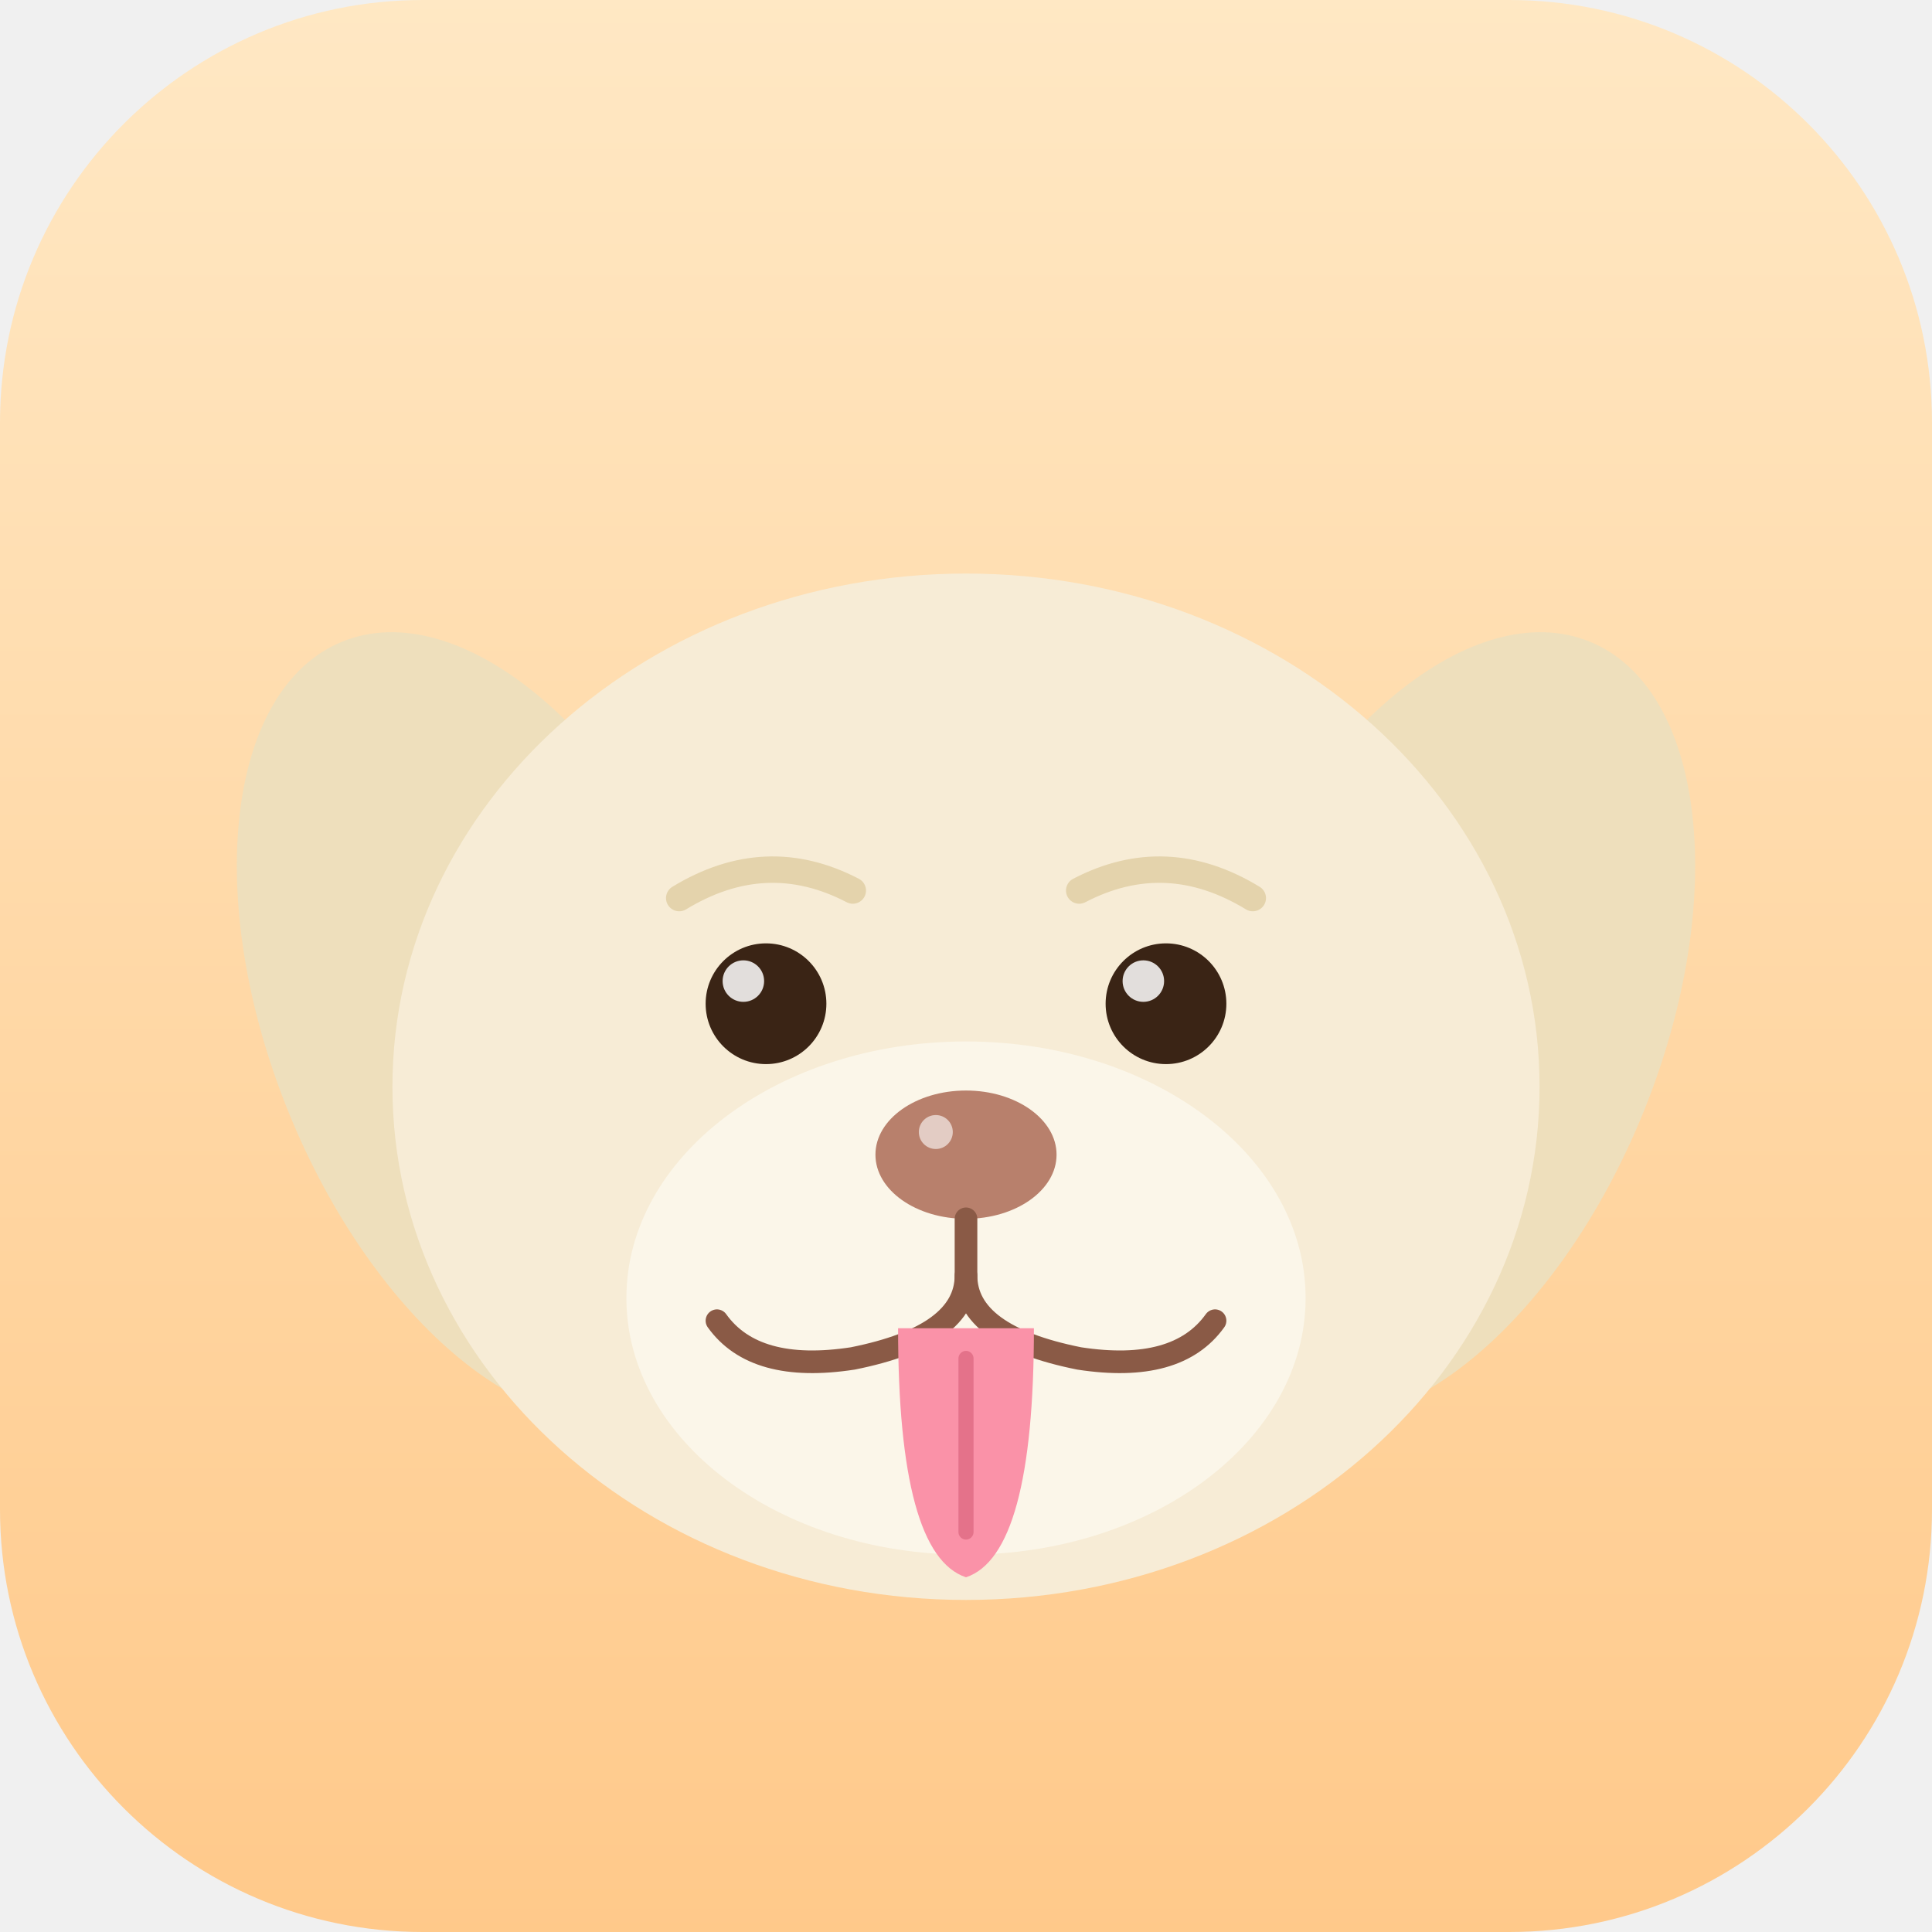
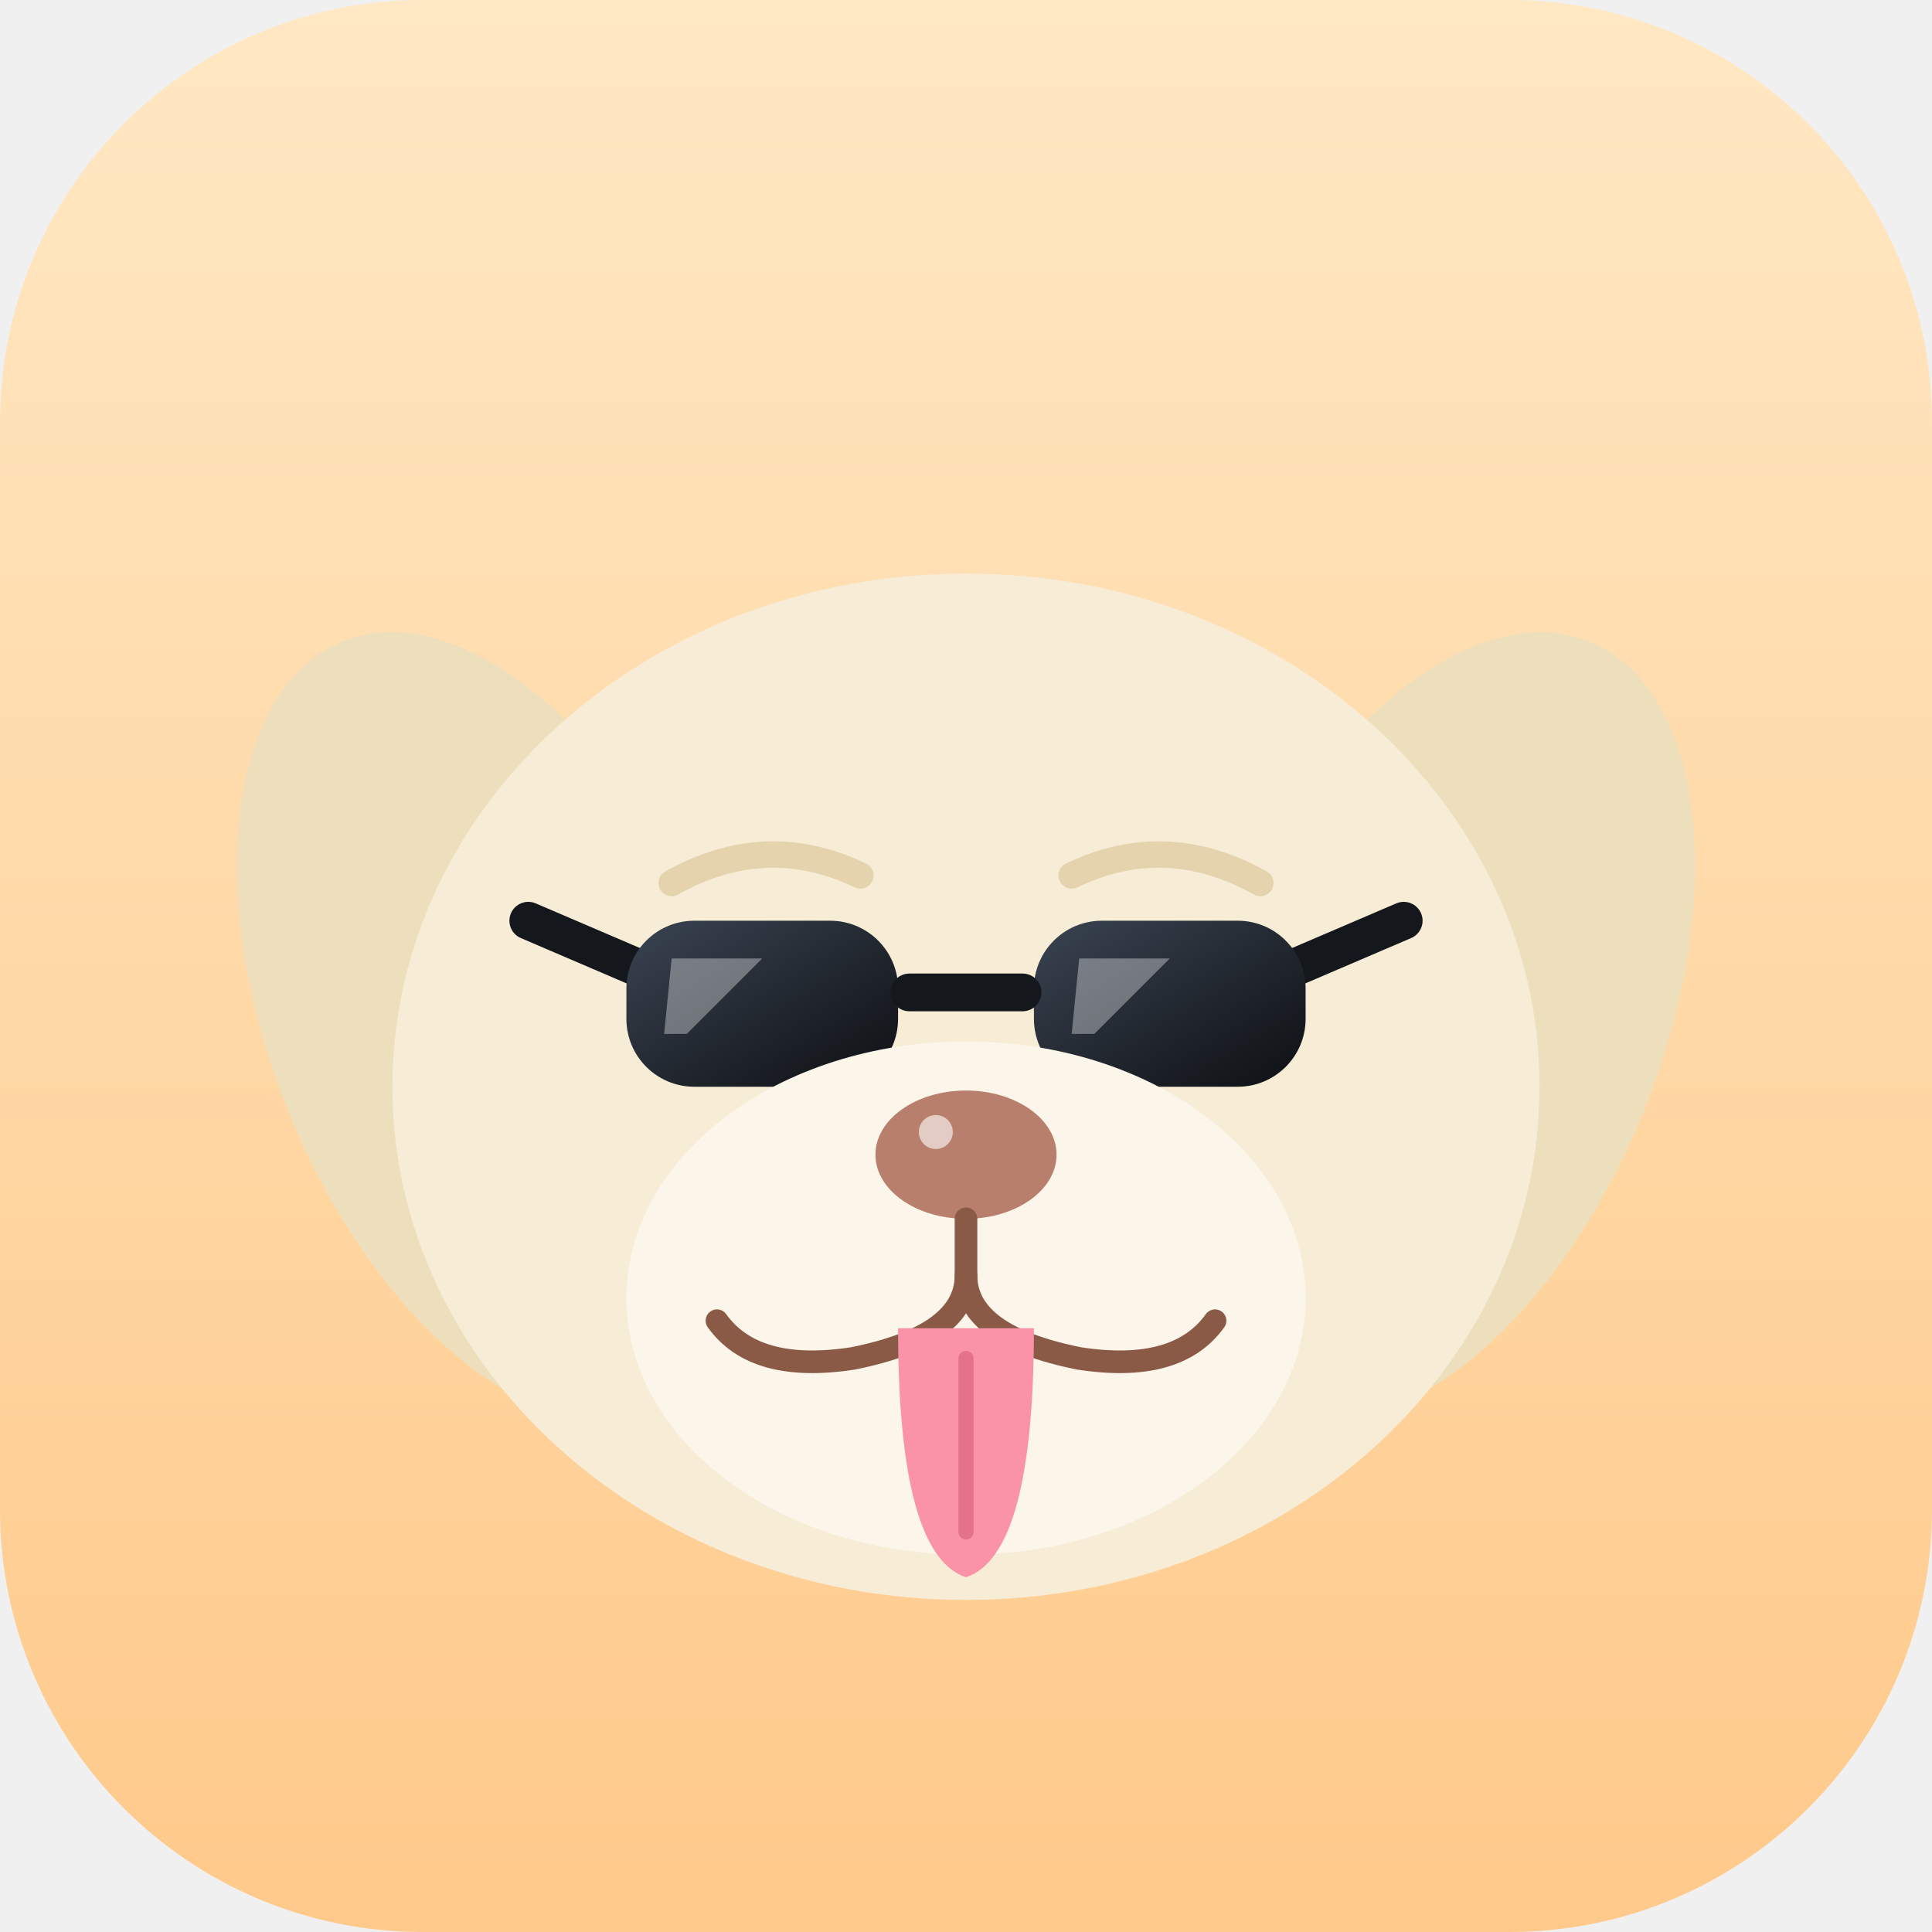
- <svg xmlns="http://www.w3.org/2000/svg" viewBox="0 0 512 512" width="512" height="512" role="img" aria-label="Rocket Lab mascot: a cream labrador with its tongue out">
+ <svg xmlns="http://www.w3.org/2000/svg" viewBox="0 0 512 512" width="512" height="512" role="img" aria-label="Rocket Lab mascot: a cream labrador in sunglasses with its tongue out">
  <defs>
    <linearGradient id="bg" x1="0" y1="0" x2="0" y2="1">
      <stop offset="0%" stop-color="#FFE8C4" />
      <stop offset="100%" stop-color="#FFC98A" />
+     </linearGradient>
+     <linearGradient id="lens" x1="0" y1="0" x2="1" y2="1">
+       <stop offset="0%" stop-color="#3A4452" />
+       <stop offset="100%" stop-color="#0D0F12" />
    </linearGradient>
  </defs>
  <rect x="0" y="0" width="512" height="512" rx="112" fill="url(#bg)" />
  <ellipse cx="132" cy="272" rx="60" ry="110" fill="#EEDFBC" transform="rotate(-22 132 272)" />
  <ellipse cx="380" cy="272" rx="60" ry="110" fill="#EEDFBC" transform="rotate(22 380 272)" />
  <ellipse cx="256" cy="288" rx="152" ry="136" fill="#F7ECD6" />
-   <circle cx="203" cy="266" r="16" fill="#3A2415" />
-   <circle cx="309" cy="266" r="16" fill="#3A2415" />
-   <circle cx="197" cy="260" r="5.5" fill="#FFFFFF" opacity="0.85" />
-   <circle cx="303" cy="260" r="5.5" fill="#FFFFFF" opacity="0.85" />
-   <path d="M 180 238 Q 203 224 226 236" stroke="#E4D3AC" stroke-width="7" fill="none" stroke-linecap="round" />
-   <path d="M 286 236 Q 309 224 332 238" stroke="#E4D3AC" stroke-width="7" fill="none" stroke-linecap="round" />
+   <path d="M 178 234 Q 203 220 228 232" stroke="#E4D3AC" stroke-width="7" fill="none" stroke-linecap="round" />
+   <path d="M 284 232 Q 309 220 334 234" stroke="#E4D3AC" stroke-width="7" fill="none" stroke-linecap="round" />
+   <line x1="168" y1="256" x2="140" y2="244" stroke="#14171C" stroke-width="10" stroke-linecap="round" />
+   <line x1="344" y1="256" x2="372" y2="244" stroke="#14171C" stroke-width="10" stroke-linecap="round" />
+   <rect x="166" y="244" width="72" height="44" rx="18" fill="url(#lens)" />
+   <rect x="274" y="244" width="72" height="44" rx="18" fill="url(#lens)" />
+   <rect x="236" y="258" width="40" height="10" rx="5" fill="#14171C" />
+   <path d="M 178 254 L 202 254 L 182 274 L 176 274 Z" fill="#FFFFFF" opacity="0.35" />
+   <path d="M 286 254 L 310 254 L 290 274 L 284 274 Z" fill="#FFFFFF" opacity="0.35" />
  <ellipse cx="256" cy="344" rx="90" ry="68" fill="#FBF6E9" />
  <ellipse cx="256" cy="306" rx="24" ry="17" fill="#B8806C" />
  <circle cx="248" cy="300" r="4.5" fill="#FFFFFF" opacity="0.6" />
  <path d="M 256 323 L 256 338 Q 256 354 226 360 Q 200 364 190 350" stroke="#8A5A46" stroke-width="6" fill="none" stroke-linecap="round" stroke-linejoin="round" />
  <path d="M 256 338 Q 256 354 286 360 Q 312 364 322 350" stroke="#8A5A46" stroke-width="6" fill="none" stroke-linecap="round" stroke-linejoin="round" />
  <path d="M 238 352 Q 238 412 256 418 Q 274 412 274 352 Z" fill="#FA92A8" />
  <line x1="256" y1="360" x2="256" y2="406" stroke="#E4728A" stroke-width="4" stroke-linecap="round" />
</svg>
